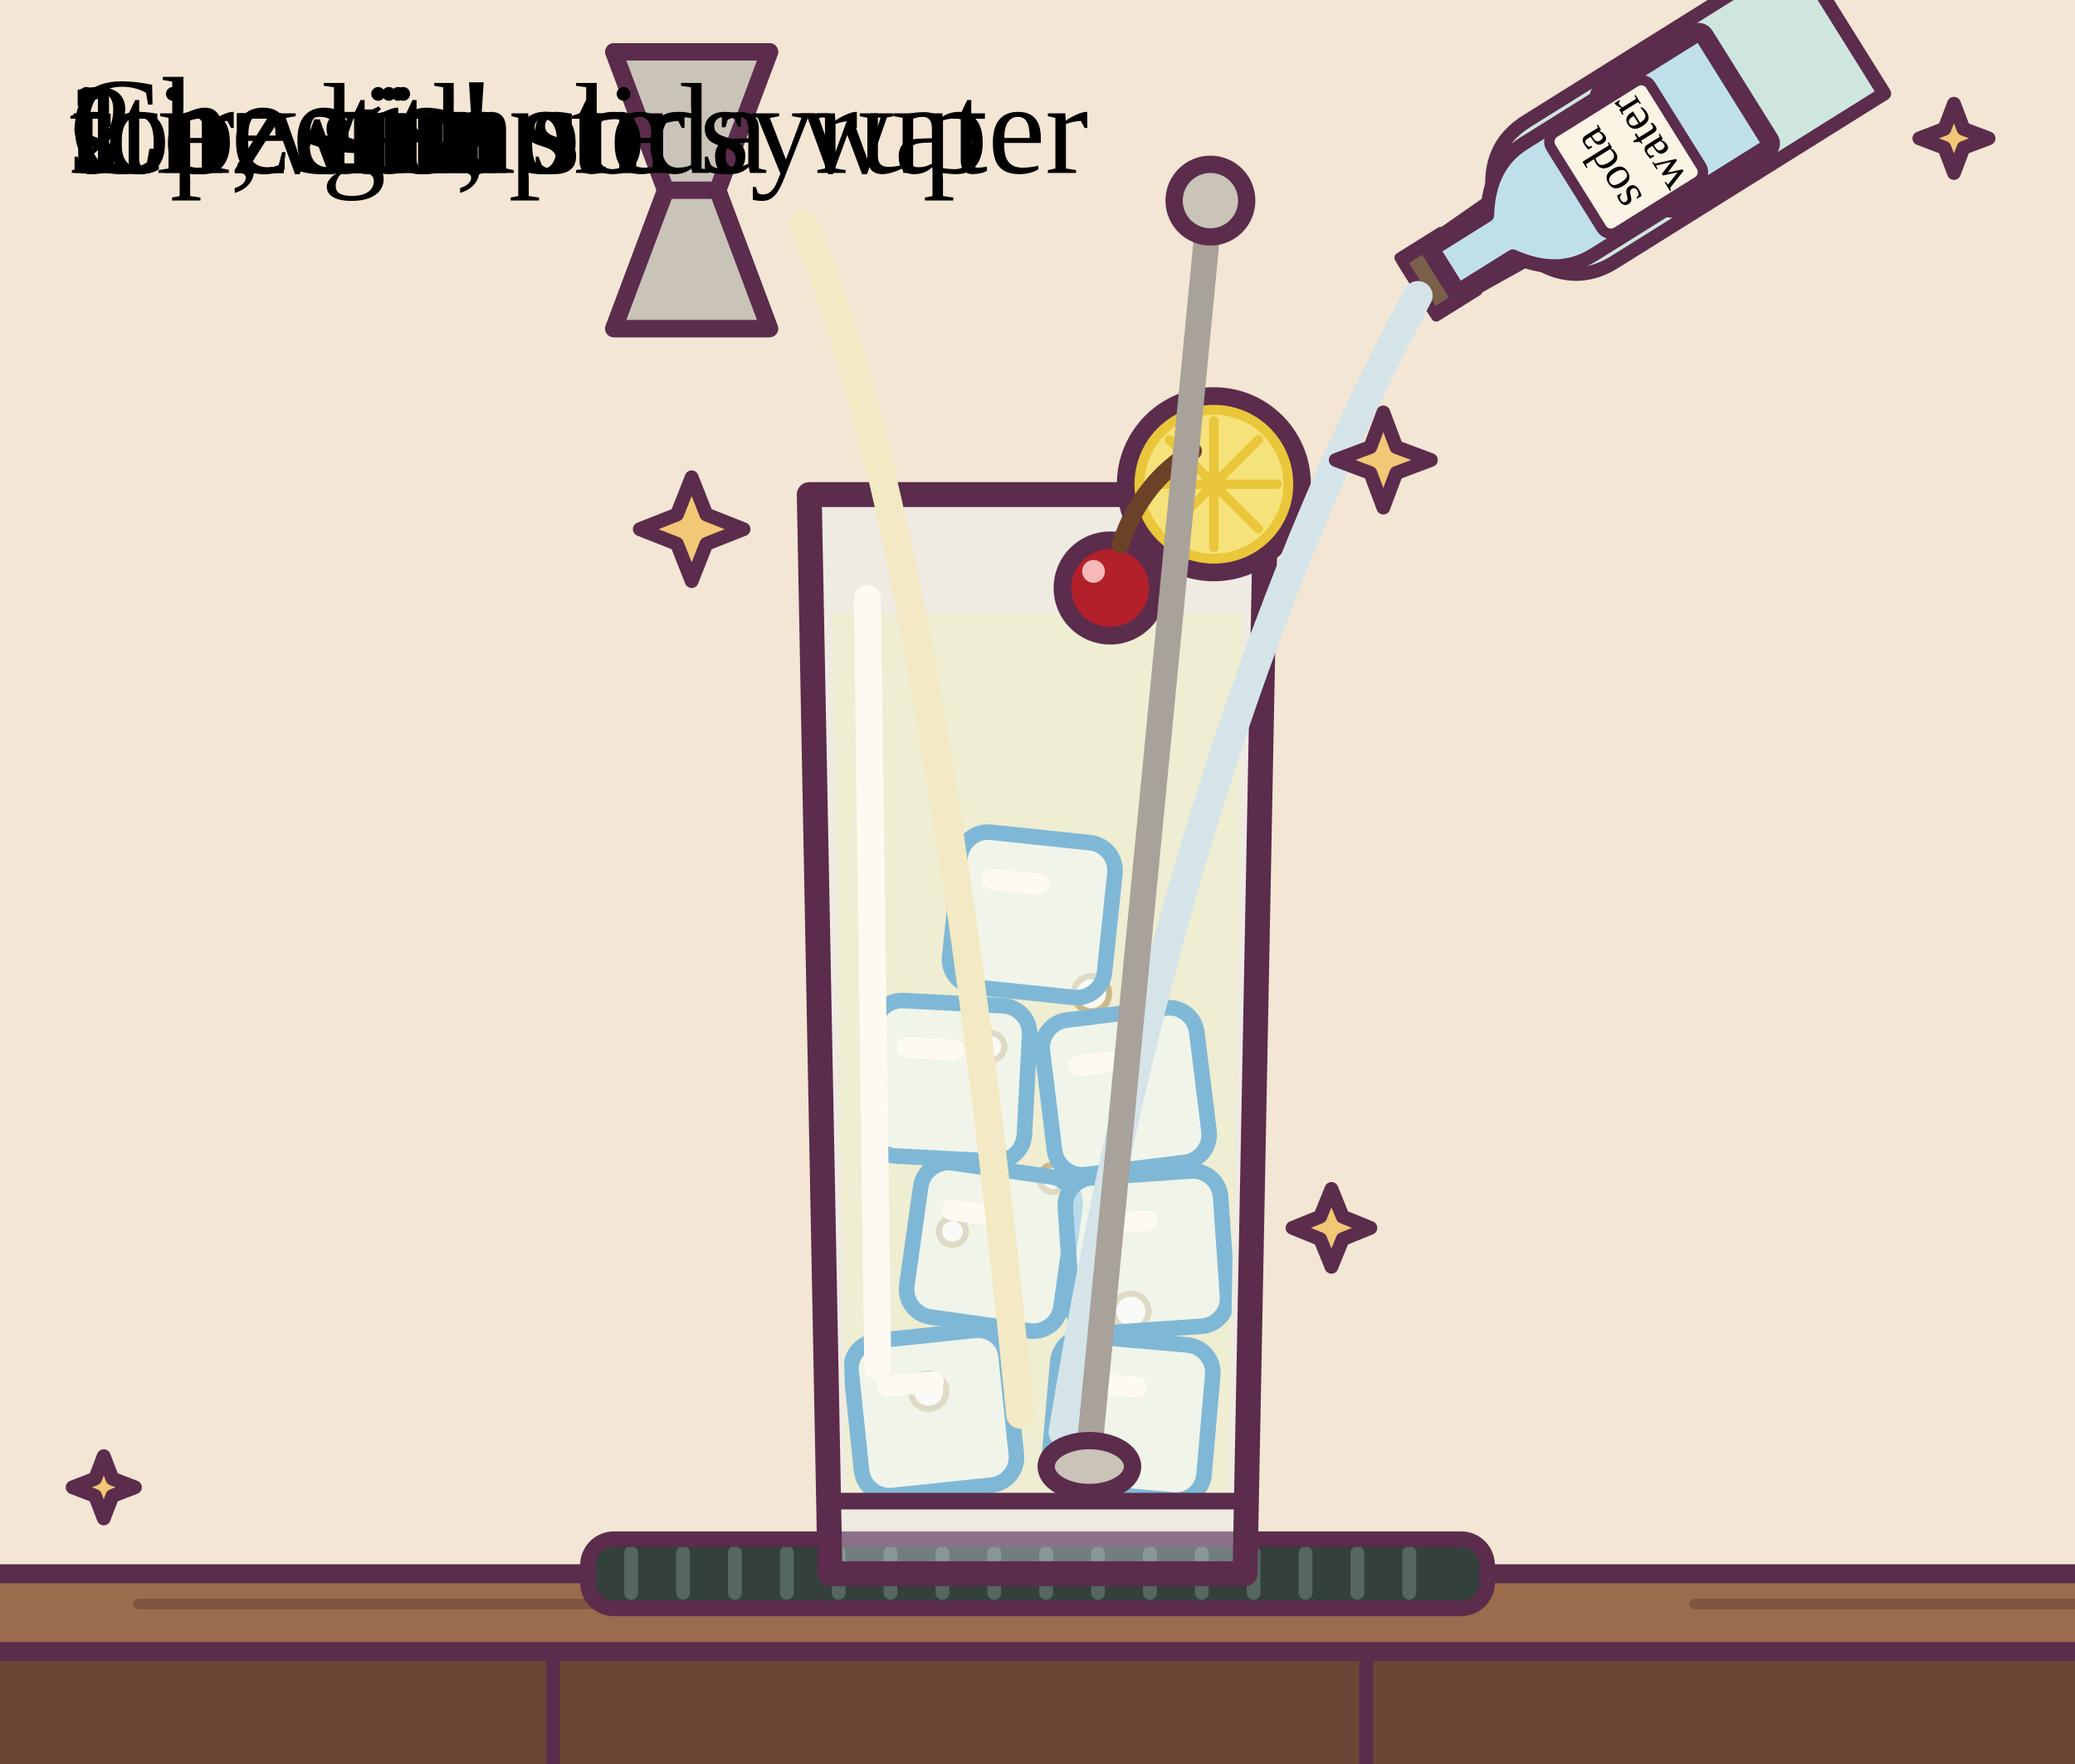
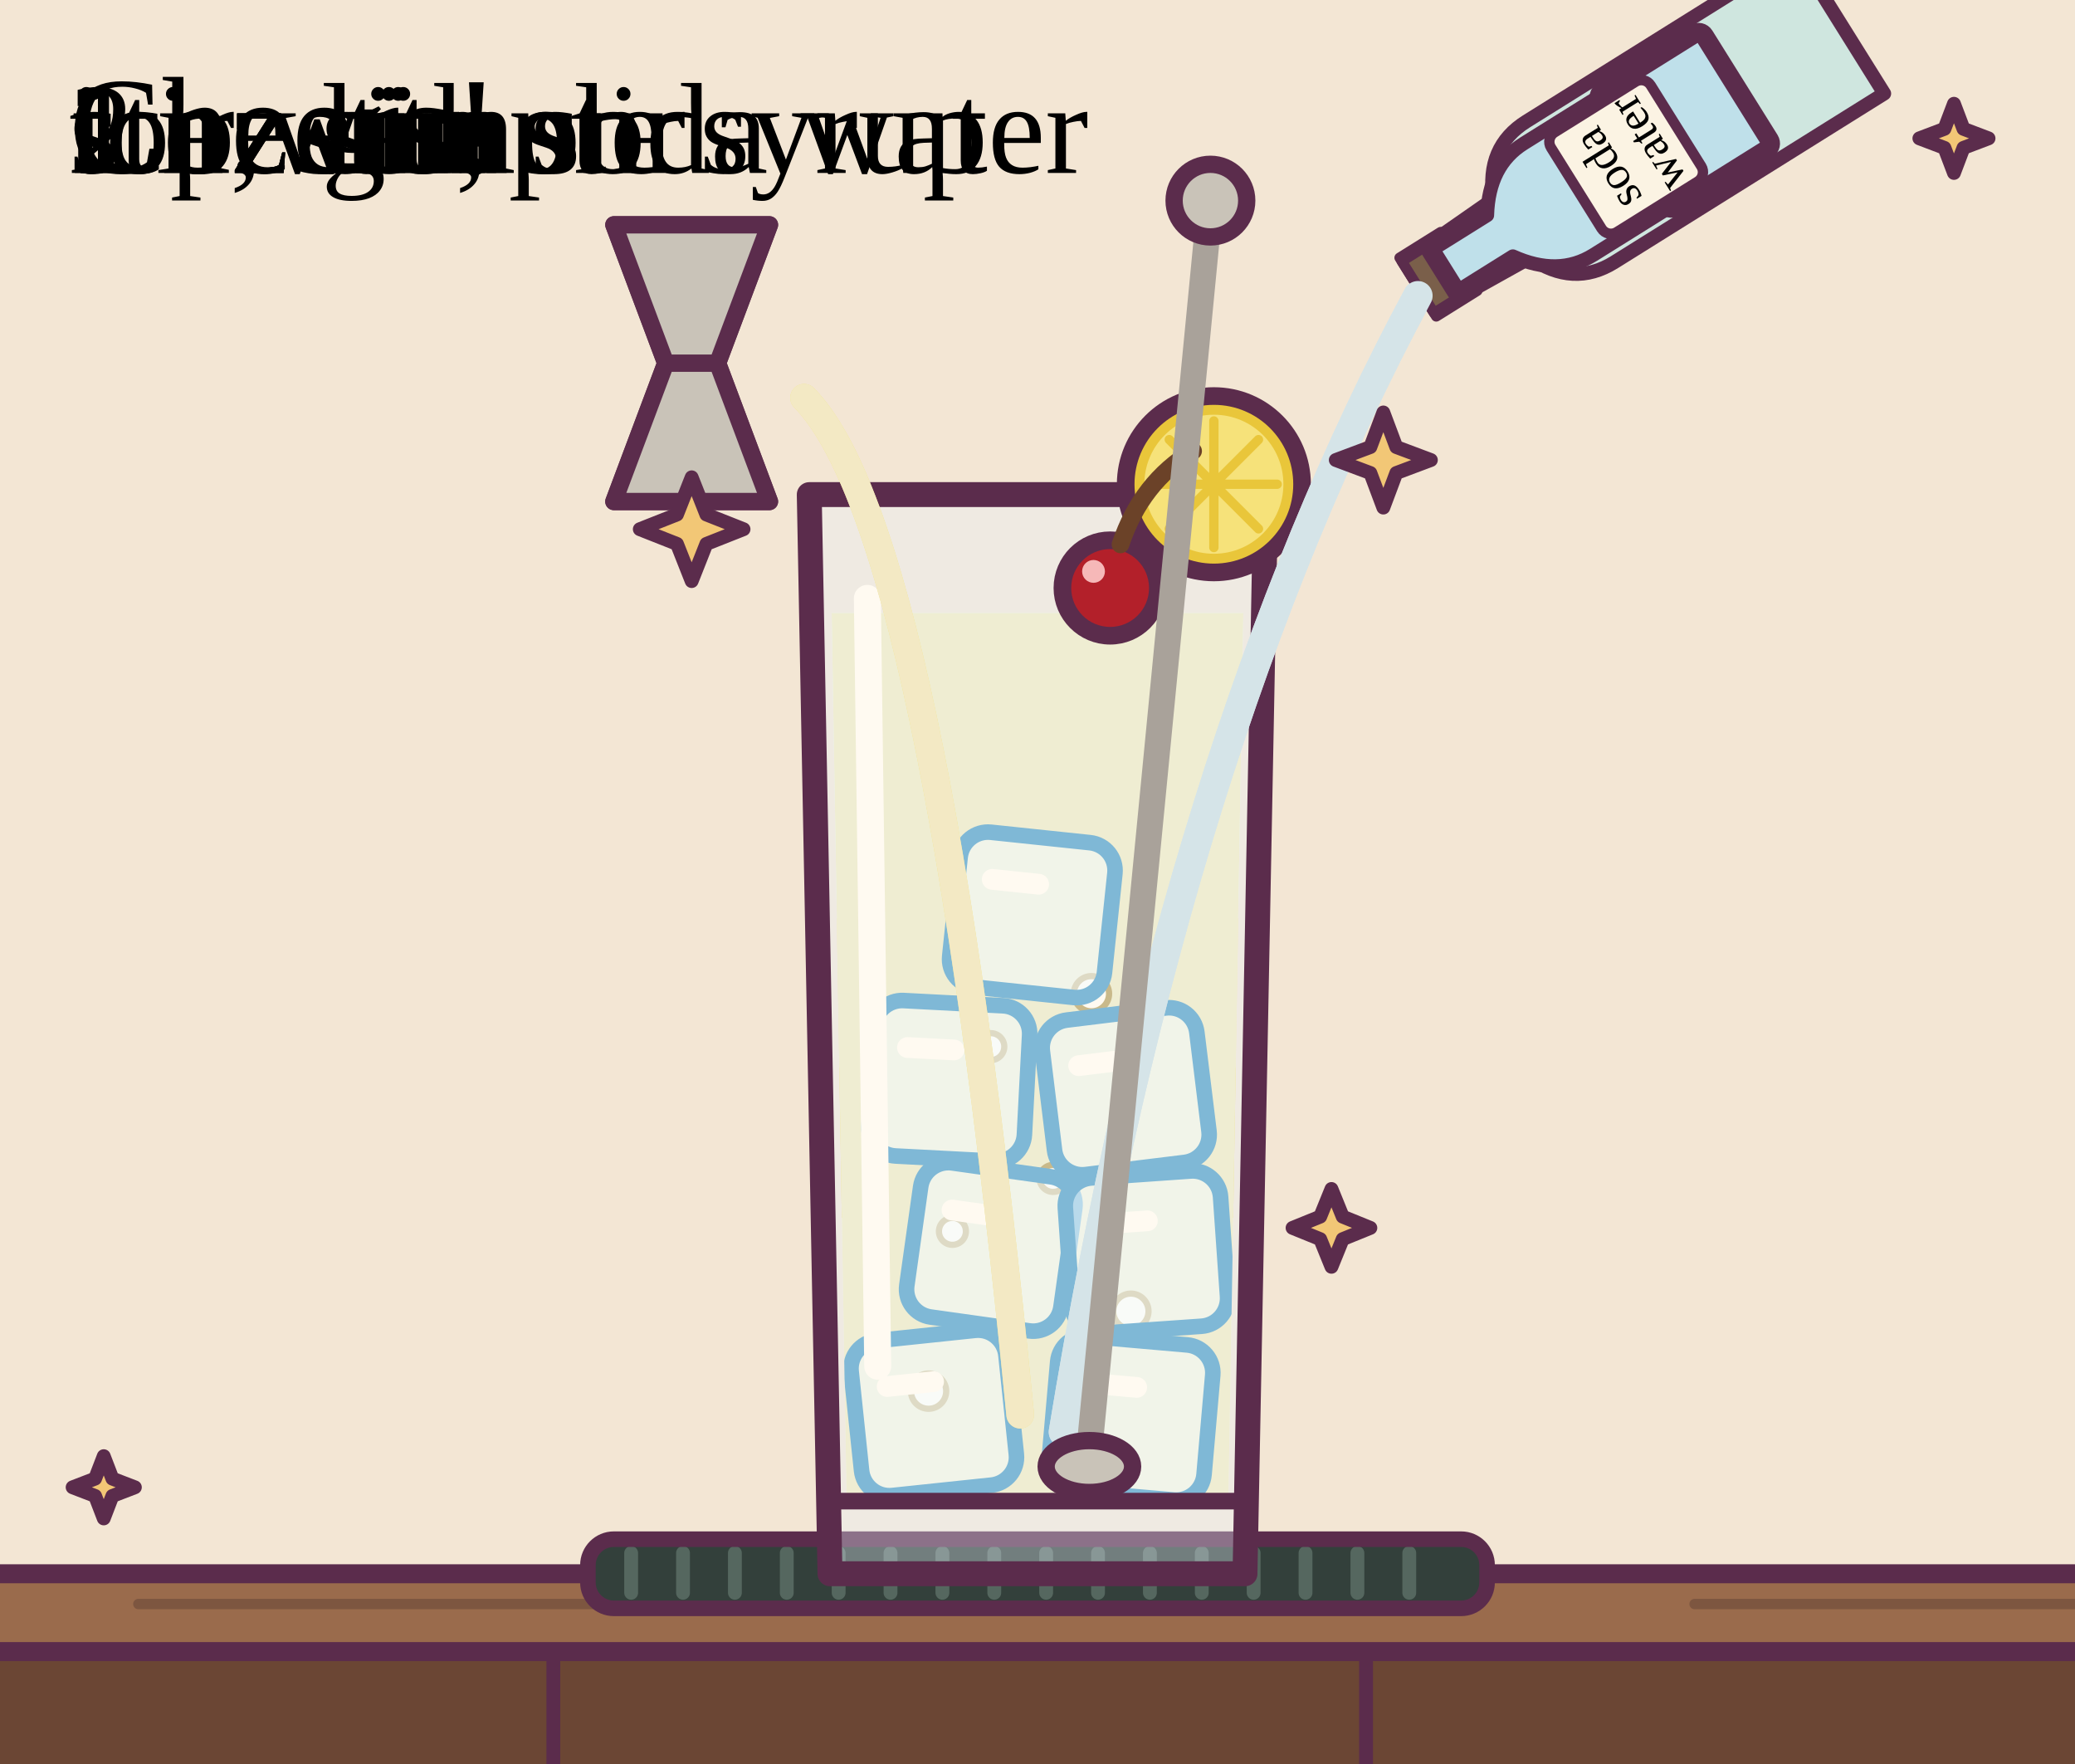
<svg viewBox="0 0 240 204" role="img" aria-label="How to make a Tom Collins, step by step: Fill with ice. Fill a highball glass with ice. Gin, lemon and syrup. Pour them right into the glass. Top with soda water. Give it a quick stir. Garnish. A lemon wheel and a cherry. Cheers!">
  <g transform="translate(-104 -14)">
    <g filter="url(#wash)">
      <rect x="0" y="0" width="400" height="236" fill="#f3e6d4" />
    </g>
    <rect x="0" y="196" width="400" height="40" fill="#6e4b39" />
    <g filter="url(#wash)">
      <rect x="0" y="196" width="400" height="9" fill="#9a6b4c" />
      <rect x="0" y="205" width="400" height="31" fill="#6b4634" />
    </g>
    <g filter="url(#crayon)" fill="none" stroke="#5b2c4c" stroke-width="2.2" stroke-linecap="round" stroke-linejoin="round">
      <path d="M0 196 H400 M0 205 H400" />
      <path d="M64 205 V236" stroke-width="1.6" />
      <path d="M168 205 V236" stroke-width="1.6" />
      <path d="M262 205 V236" stroke-width="1.6" />
      <path d="M352 205 V236" stroke-width="1.6" />
      <path d="M22 199.5 h38" stroke="#7d5640" stroke-width="1.2" />
      <path d="M120 199.5 h54" stroke="#7d5640" stroke-width="1.2" />
      <path d="M230 199.5 h30" stroke="#7d5640" stroke-width="1.2" />
      <path d="M300 199.5 h46" stroke="#7d5640" stroke-width="1.2" />
    </g>
    <rect x="172" y="192" width="104" height="8" rx="3" fill="#33403b" />
    <path d="M177 193.6 v4.6" stroke="#55675f" stroke-width="1.6" stroke-linecap="round" />
    <path d="M183 193.6 v4.6" stroke="#55675f" stroke-width="1.6" stroke-linecap="round" />
    <path d="M189 193.6 v4.6" stroke="#55675f" stroke-width="1.6" stroke-linecap="round" />
    <path d="M195 193.6 v4.6" stroke="#55675f" stroke-width="1.6" stroke-linecap="round" />
    <path d="M201 193.6 v4.6" stroke="#55675f" stroke-width="1.6" stroke-linecap="round" />
    <path d="M207 193.6 v4.6" stroke="#55675f" stroke-width="1.6" stroke-linecap="round" />
    <path d="M213 193.6 v4.6" stroke="#55675f" stroke-width="1.6" stroke-linecap="round" />
    <path d="M219 193.6 v4.6" stroke="#55675f" stroke-width="1.6" stroke-linecap="round" />
    <path d="M225 193.6 v4.6" stroke="#55675f" stroke-width="1.6" stroke-linecap="round" />
    <path d="M231 193.6 v4.6" stroke="#55675f" stroke-width="1.6" stroke-linecap="round" />
    <path d="M237 193.6 v4.6" stroke="#55675f" stroke-width="1.6" stroke-linecap="round" />
    <path d="M243 193.6 v4.6" stroke="#55675f" stroke-width="1.6" stroke-linecap="round" />
    <path d="M249 193.6 v4.6" stroke="#55675f" stroke-width="1.6" stroke-linecap="round" />
    <path d="M255 193.6 v4.6" stroke="#55675f" stroke-width="1.6" stroke-linecap="round" />
    <path d="M261 193.6 v4.6" stroke="#55675f" stroke-width="1.6" stroke-linecap="round" />
    <path d="M267 193.6 v4.6" stroke="#55675f" stroke-width="1.6" stroke-linecap="round" />
    <g filter="url(#crayon)" fill="none" stroke="#5b2c4c" stroke-width="2.6" stroke-linecap="round" stroke-linejoin="round">
      <rect x="172" y="192" width="104" height="8" rx="3" stroke-width="1.8" />
    </g>
    <g class="twinkle d2" style="transform-origin:330px 30px">
      <path d="M330 26 L331.1 28.9 L334 30 L331.1 31.1 L330 34 L328.9 31.1 L326 30 L328.9 28.9Z" fill="#f2c776" stroke="#5b2c4c" stroke-width="1.6" stroke-linejoin="round" />
    </g>
    <g class="twinkle d3" style="transform-origin:116px 186px">
      <path d="M116 182.4 L117 185 L119.6 186 L117 187 L116 189.6 L115 187 L112.4 186 L115 185Z" fill="#f2c776" stroke="#5b2c4c" stroke-width="1.6" stroke-linejoin="round" />
    </g>
    <g transform="translate(224 196) scale(1.2)">
      <g filter="url(#wash)">
        <path d="M-22 -104 L22 -104 L20 0 L-20 0Z" fill="#e7f1fb" opacity=".35" />
      </g>
      <g class="gc13">
        <clipPath id="tom-collins-gl">
          <path d="M-20 -102 L20 -102 L18.4 -7 L-18.4 -7Z" />
        </clipPath>
        <g clip-path="url(#tom-collins-gl)">
          <g filter="url(#wash)">
            <g class="band1" style="transform-origin:0px -5.5px">
              <rect x="-40" y="-34.9" width="80" height="29.4" fill="#eef3f0" />
            </g>
            <g class="band2" style="transform-origin:0px -34.3px">
              <rect x="-40" y="-49.3" width="80" height="15" fill="#f1e58a" />
            </g>
            <g class="band3" style="transform-origin:0px -48.7px">
              <rect x="-40" y="-63.8" width="80" height="15" fill="#f3e9c4" />
            </g>
            <g class="band4" style="transform-origin:0px -63.2px">
              <rect x="-40" y="-92.6" width="80" height="29.4" fill="#eaf6fb" />
            </g>
          </g>
          <g class="mixd5">
            <g filter="url(#wash)">
              <rect x="-40" y="-92.6" width="80" height="87" fill="#efedd2" />
            </g>
            <circle class="bub u0" cx="-10.5" cy="-17.6" r="1.7" fill="#fffaf1" stroke="#c9b98a" stroke-width=".6" />
            <circle class="bub u1" cx="1.5" cy="-38.1" r="1.3" fill="#fffaf1" stroke="#c9b98a" stroke-width=".6" />
            <circle class="bub u2" cx="9" cy="-25.3" r="1.7" fill="#fffaf1" stroke="#c9b98a" stroke-width=".6" />
            <circle class="bub u0" cx="-4.5" cy="-50.8" r="1.3" fill="#fffaf1" stroke="#c9b98a" stroke-width=".6" />
            <circle class="bub u1" cx="5.2" cy="-55.9" r="1.7" fill="#fffaf1" stroke="#c9b98a" stroke-width=".6" />
            <circle class="bub u2" cx="-8.2" cy="-33" r="1.3" fill="#fffaf1" stroke="#c9b98a" stroke-width=".6" />
          </g>
          <g filter="url(#wash)" />
          <g class="gice6">
            <g>
              <g transform="rotate(-6 -10 -15.5)">
                <g filter="url(#wash)">
                  <rect x="-17.5" y="-23" width="15" height="15" rx="2.7" fill="#f4fbff" opacity=".5" />
                </g>
                <g filter="url(#crayon)" fill="none" stroke="#5b2c4c" stroke-width="2.6" stroke-linecap="round" stroke-linejoin="round">
                  <rect x="-17.5" y="-23" width="15" height="15" rx="2.7" stroke="#7fb8d6" stroke-width="1.5" />
                  <path d="M-14.2 -18.5 h4.5" stroke="#fffaf1" stroke-width="2" />
                </g>
              </g>
            </g>
          </g>
          <g class="gice7">
            <g>
              <g transform="rotate(5 9 -15)">
                <g filter="url(#wash)">
                  <rect x="1.5" y="-22.5" width="15" height="15" rx="2.7" fill="#f4fbff" opacity=".5" />
                </g>
                <g filter="url(#crayon)" fill="none" stroke="#5b2c4c" stroke-width="2.6" stroke-linecap="round" stroke-linejoin="round">
                  <rect x="1.5" y="-22.5" width="15" height="15" rx="2.7" stroke="#7fb8d6" stroke-width="1.5" />
                  <path d="M4.8 -18 h4.5" stroke="#fffaf1" stroke-width="2" />
                </g>
              </g>
            </g>
          </g>
          <g class="gice8">
            <g>
              <g transform="rotate(8 -4.5 -31.5)">
                <g filter="url(#wash)">
                  <rect x="-12" y="-39" width="15" height="15" rx="2.7" fill="#f4fbff" opacity=".5" />
                </g>
                <g filter="url(#crayon)" fill="none" stroke="#5b2c4c" stroke-width="2.6" stroke-linecap="round" stroke-linejoin="round">
                  <rect x="-12" y="-39" width="15" height="15" rx="2.7" stroke="#7fb8d6" stroke-width="1.5" />
                  <path d="M-8.7 -34.5 h4.5" stroke="#fffaf1" stroke-width="2" />
                </g>
              </g>
            </g>
          </g>
          <g class="gice9">
            <g>
              <g transform="rotate(-4 10.5 -31)">
                <g filter="url(#wash)">
                  <rect x="3" y="-38.5" width="15" height="15" rx="2.7" fill="#f4fbff" opacity=".5" />
                </g>
                <g filter="url(#crayon)" fill="none" stroke="#5b2c4c" stroke-width="2.6" stroke-linecap="round" stroke-linejoin="round">
                  <rect x="3" y="-38.5" width="15" height="15" rx="2.7" stroke="#7fb8d6" stroke-width="1.5" />
                  <path d="M6.3 -34 h4.5" stroke="#fffaf1" stroke-width="2" />
                </g>
              </g>
            </g>
          </g>
          <g class="gice10">
            <g>
              <g transform="rotate(3 -8.5 -47.5)">
                <g filter="url(#wash)">
                  <rect x="-16" y="-55" width="15" height="15" rx="2.7" fill="#f4fbff" opacity=".5" />
                </g>
                <g filter="url(#crayon)" fill="none" stroke="#5b2c4c" stroke-width="2.6" stroke-linecap="round" stroke-linejoin="round">
                  <rect x="-16" y="-55" width="15" height="15" rx="2.7" stroke="#7fb8d6" stroke-width="1.5" />
                  <path d="M-12.7 -50.5 h4.5" stroke="#fffaf1" stroke-width="2" />
                </g>
              </g>
            </g>
          </g>
          <g class="gice11">
            <g>
              <g transform="rotate(-7 8.5 -46.5)">
                <g filter="url(#wash)">
                  <rect x="1" y="-54" width="15" height="15" rx="2.7" fill="#f4fbff" opacity=".5" />
                </g>
                <g filter="url(#crayon)" fill="none" stroke="#5b2c4c" stroke-width="2.6" stroke-linecap="round" stroke-linejoin="round">
                  <rect x="1" y="-54" width="15" height="15" rx="2.7" stroke="#7fb8d6" stroke-width="1.5" />
                  <path d="M4.3 -49.5 h4.5" stroke="#fffaf1" stroke-width="2" />
                </g>
              </g>
            </g>
          </g>
          <g class="gice12">
            <g>
              <g transform="rotate(6 -0.5 -63.5)">
                <g filter="url(#wash)">
                  <rect x="-8" y="-71" width="15" height="15" rx="2.7" fill="#f4fbff" opacity=".5" />
                </g>
                <g filter="url(#crayon)" fill="none" stroke="#5b2c4c" stroke-width="2.6" stroke-linecap="round" stroke-linejoin="round">
                  <rect x="-8" y="-71" width="15" height="15" rx="2.7" stroke="#7fb8d6" stroke-width="1.5" />
                  <path d="M-4.7 -66.5 h4.5" stroke="#fffaf1" stroke-width="2" />
                </g>
              </g>
            </g>
          </g>
        </g>
      </g>
      <g filter="url(#crayon)" fill="none" stroke="#5b2c4c" stroke-width="2.6" stroke-linecap="round" stroke-linejoin="round">
        <path d="M-22 -104 L22 -104 L20 0 L-20 0Z" stroke-width="2.4" />
        <path d="M-19.6 -7 H19.6" stroke-width="1.6" />
        <path d="M-16.4 -94 L-15.4 -20" stroke="#fffaf1" stroke-width="2.6" />
      </g>
      <g class="garn14">
        <g transform="translate(17 -105)">
          <g filter="url(#wash)">
            <circle r="8.5" fill="#e9c63a" />
            <circle r="6.7" fill="#f6e27a" />
          </g>
          <g filter="url(#crayon)" fill="none" stroke="#5b2c4c" stroke-width="2.6" stroke-linecap="round" stroke-linejoin="round">
            <circle r="8.5" stroke-width="1.7" />
            <path d="M0 0 L6.1 0 M0 0 L4.3 4.3 M0 0 L0 6.1 M0 0 L-4.3 4.3 M0 0 L-6.1 0 M0 0 L-4.3 -4.3 M0 0 L-0 -6.1 M0 0 L4.3 -4.3" stroke="#e9c63a" stroke-width=".9" />
          </g>
        </g>
        <g transform="translate(7 -95)">
          <g filter="url(#wash)">
            <circle r="4.6" fill="#b3202a" />
          </g>
          <g filter="url(#crayon)" fill="none" stroke="#5b2c4c" stroke-width="2.6" stroke-linecap="round" stroke-linejoin="round">
            <circle r="4.6" stroke-width="1.7" />
            <path d="M1 -4.2 q2 -6 7 -9" stroke="#6b4228" stroke-width="1.7" />
          </g>
          <circle cx="-1.6" cy="-1.6" r="1.1" fill="#f6b8b8" />
        </g>
      </g>
    </g>
    <g class="btl16" style="transform-origin:268px 47.2px">
      <g transform="translate(268 47.2) rotate(-122)">
        <g transform="translate(0 57.6) scale(0.8)">
          <g filter="url(#wash)">
            <path d="M-12 0 L-12 -46 Q-12 -53 -5 -56 L-4.5 -66 L4.5 -66 L5 -56 Q12 -53 12 -46 L12 0Z" fill="#cfe6df" />
            <rect x="-10.5" y="-36" width="21" height="19" rx="1.6" fill="#fbf3e3" />
            <path d="M-5 -72 h10 v7 h-10Z" fill="#7a5f4a" />
          </g>
          <g filter="url(#crayon)" fill="none" stroke="#5b2c4c" stroke-width="2.6" stroke-linecap="round" stroke-linejoin="round">
            <path d="M-12 0 L-12 -46 Q-12 -53 -5 -56 L-4.5 -66 L4.5 -66 L5 -56 Q12 -53 12 -46 L12 0Z" stroke-width="2" />
            <rect x="-10.5" y="-36" width="21" height="19" rx="1.6" stroke-width="1.5" />
            <path d="M-5 -72 h10 v7 h-10Z" stroke-width="1.5" />
          </g>
          <text class="letter" x="0" y="-23.8" font-size="7.6" text-anchor="middle">gin</text>
        </g>
      </g>
    </g>
    <g filter="url(#crayon)" fill="none" stroke="#5b2c4c" stroke-width="2.6" stroke-linecap="round" stroke-linejoin="round" class="pour17">
      <path d="M268 48.2 Q240 100.2 227 179.6" stroke="#d5e4e8" stroke-width="3.4" />
    </g>
-     <g class="jig19" style="transform-origin:184px 36px">
-       <g transform="translate(184 36)">
+     <g class="jig19" style="transform-origin:184px 56px">
+       <g transform="translate(184 56)">
        <g filter="url(#wash)">
          <path d="M-9 -16 L9 -16 L3 0 L9 16 L-9 16 L-3 0Z" fill="#c9c3b8" />
        </g>
        <g filter="url(#crayon)" fill="none" stroke="#5b2c4c" stroke-width="2.6" stroke-linecap="round" stroke-linejoin="round">
          <path d="M-9 -16 L9 -16 L3 0 L9 16 L-9 16 L-3 0Z M-3 0 H3" stroke-width="2" />
        </g>
      </g>
    </g>
    <g filter="url(#crayon)" fill="none" stroke="#5b2c4c" stroke-width="2.6" stroke-linecap="round" stroke-linejoin="round" class="pour20">
-       <path d="M197 40 Q212 75.2 222 177.6" stroke="#f1e58a" stroke-width="3.2" />
-     </g>
-     <g class="jig22" style="transform-origin:184px 36px">
-       <g transform="translate(184 36)">
+       <path d="M197 60 Q212 75.2 222 177.6" stroke="#f1e58a" stroke-width="3.2" />
+     </g>
+     <g class="jig22" style="transform-origin:184px 56px">
+       <g transform="translate(184 56)">
        <g filter="url(#wash)">
          <path d="M-9 -16 L9 -16 L3 0 L9 16 L-9 16 L-3 0Z" fill="#c9c3b8" />
        </g>
        <g filter="url(#crayon)" fill="none" stroke="#5b2c4c" stroke-width="2.6" stroke-linecap="round" stroke-linejoin="round">
          <path d="M-9 -16 L9 -16 L3 0 L9 16 L-9 16 L-3 0Z M-3 0 H3" stroke-width="2" />
        </g>
      </g>
    </g>
    <g filter="url(#crayon)" fill="none" stroke="#5b2c4c" stroke-width="2.6" stroke-linecap="round" stroke-linejoin="round" class="pour23">
-       <path d="M197 40 Q212 75.2 222 177.6" stroke="#f3e9c4" stroke-width="3.2" />
+       <path d="M197 60 Q212 75.2 222 177.6" stroke="#f3e9c4" stroke-width="3.2" />
    </g>
    <g class="btl25" style="transform-origin:268px 47.2px">
      <g transform="translate(268 47.2) rotate(-122)">
        <g transform="translate(0 43.2) scale(0.8)">
          <g filter="url(#wash)">
            <path d="M-9.5 0 L-9.5 -30 Q-9.5 -36 -3.5 -40 L-3.5 -50 L3.5 -50 L3.5 -40 Q9.5 -36 9.5 -30 L9.5 0Z" fill="#bfe0ea" />
            <rect x="-8.5" y="-27" width="17" height="17" rx="1.6" fill="#fbf3e3" />
            <path d="M-4.4 -54 h8.8 v5 h-8.8Z" fill="#7a5f4a" />
          </g>
          <g filter="url(#crayon)" fill="none" stroke="#5b2c4c" stroke-width="2.6" stroke-linecap="round" stroke-linejoin="round">
            <path d="M-9.5 0 L-9.5 -30 Q-9.5 -36 -3.5 -40 L-3.5 -50 L3.5 -50 L3.5 -40 Q9.5 -36 9.5 -30 L9.5 0Z" stroke-width="2" />
            <rect x="-8.5" y="-27" width="17" height="17" rx="1.6" stroke-width="1.5" />
            <path d="M-4.4 -54 h8.8 v5 h-8.8Z" stroke-width="1.5" />
          </g>
          <text class="letter" x="0" y="-19.5" font-size="6.8" text-anchor="middle">soda</text>
          <text class="letter" x="0" y="-12.6" font-size="6.8" text-anchor="middle" textLength="14" lengthAdjust="spacingAndGlyphs">water</text>
        </g>
      </g>
    </g>
    <g filter="url(#crayon)" fill="none" stroke="#5b2c4c" stroke-width="2.6" stroke-linecap="round" stroke-linejoin="round" class="pour26">
      <path d="M268 48.2 Q240 100.2 227 179.6" stroke="#d5e4e8" stroke-width="3.4" />
    </g>
    <g class="spnw29">
      <g class="spn28" style="transform-origin:230px 181.6px">
        <g filter="url(#crayon)" fill="none" stroke="#5b2c4c" stroke-width="2" stroke-linecap="round" stroke-linejoin="round">
          <path d="M244 37.2 L230 181.6" stroke="#a9a29a" stroke-width="3" />
          <circle cx="244" cy="37.2" r="4.2" fill="#c9c3b8" />
          <ellipse cx="230" cy="183.6" rx="5" ry="3" fill="#c9c3b8" />
        </g>
      </g>
    </g>
    <g class="cheer32">
      <g class="twinkle" style="transform-origin:184px 75.2px">
        <path d="M184 69.2 L185.7 73.5 L190 75.2 L185.7 76.9 L184 81.2 L182.3 76.9 L178 75.2 L182.3 73.5Z" fill="#f2c776" stroke="#5b2c4c" stroke-width="1.6" stroke-linejoin="round" />
      </g>
      <g class="twinkle d2" style="transform-origin:264px 67.2px">
        <path d="M264 61.7 L265.5 65.7 L269.5 67.2 L265.5 68.7 L264 72.7 L262.5 68.7 L258.5 67.2 L262.5 65.7Z" fill="#f2c776" stroke="#5b2c4c" stroke-width="1.6" stroke-linejoin="round" />
      </g>
      <g class="twinkle d3" style="transform-origin:258px 156px">
        <path d="M258 151.5 L259.3 154.7 L262.5 156 L259.3 157.3 L258 160.5 L256.7 157.3 L253.5 156 L256.7 154.7Z" fill="#f2c776" stroke="#5b2c4c" stroke-width="1.6" stroke-linejoin="round" />
      </g>
    </g>
    <text class="letter cap15" x="112" y="34" font-size="15">ice</text>
    <text class="letter cap18" x="112" y="34" font-size="15">2 oz gin</text>
    <text class="letter cap21" x="112" y="34" font-size="15">1 oz lemon</text>
    <text class="letter cap24" x="112" y="34" font-size="15">1 oz simple syrup</text>
    <text class="letter cap27" x="112" y="34" font-size="15">top with soda water</text>
    <text class="letter cap30" x="112" y="34" font-size="15">stir, stir, stir</text>
    <text class="letter cap31" x="112" y="34" font-size="16">Cheers!</text>
  </g>
</svg>
